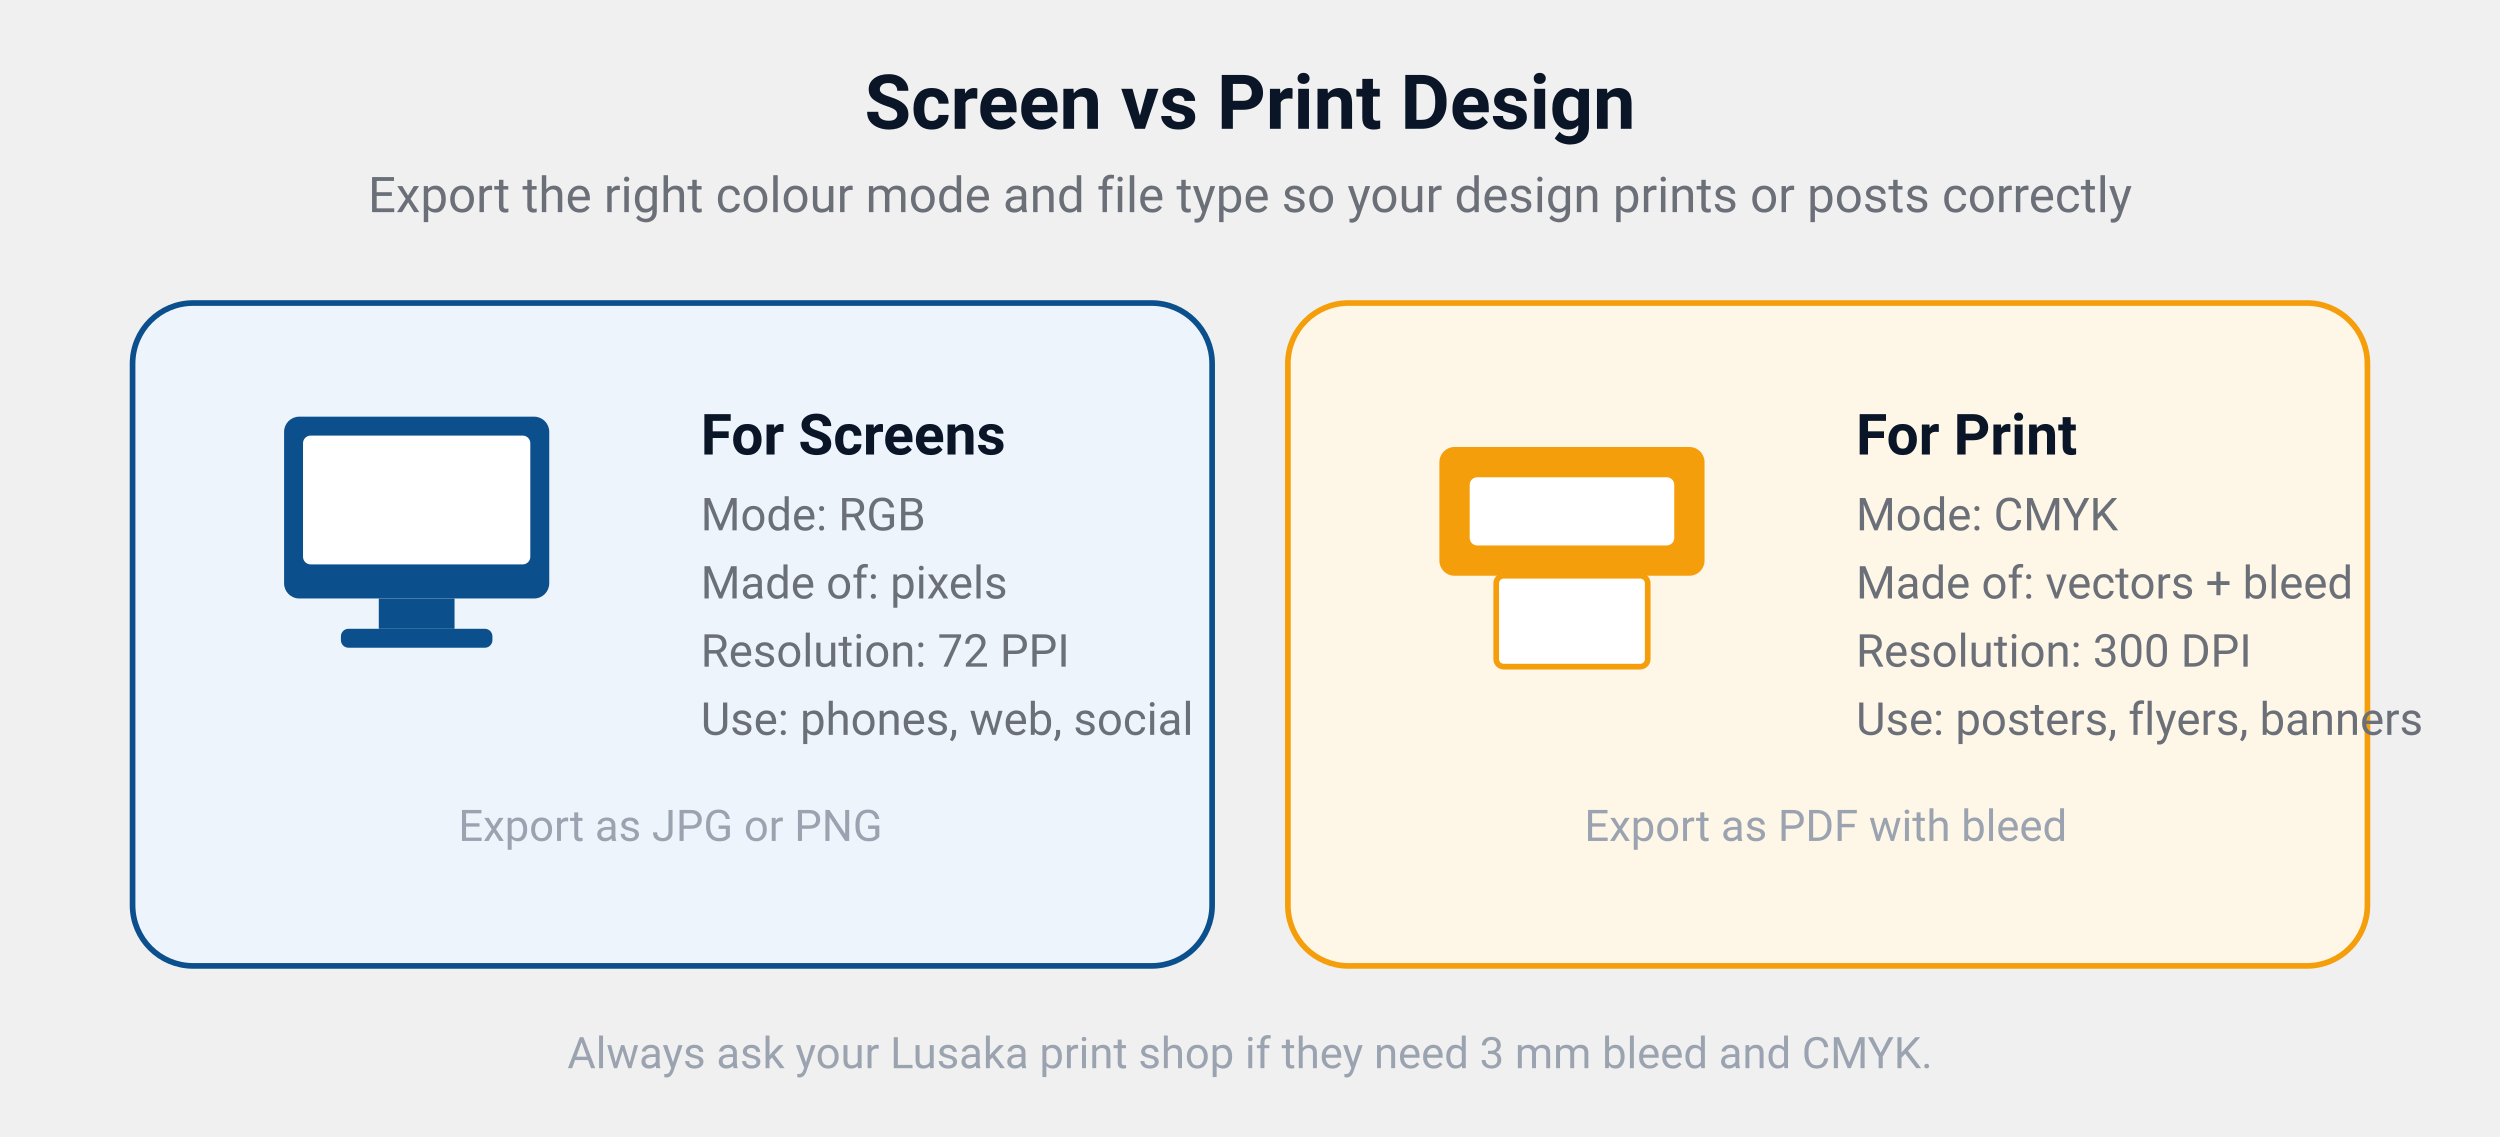
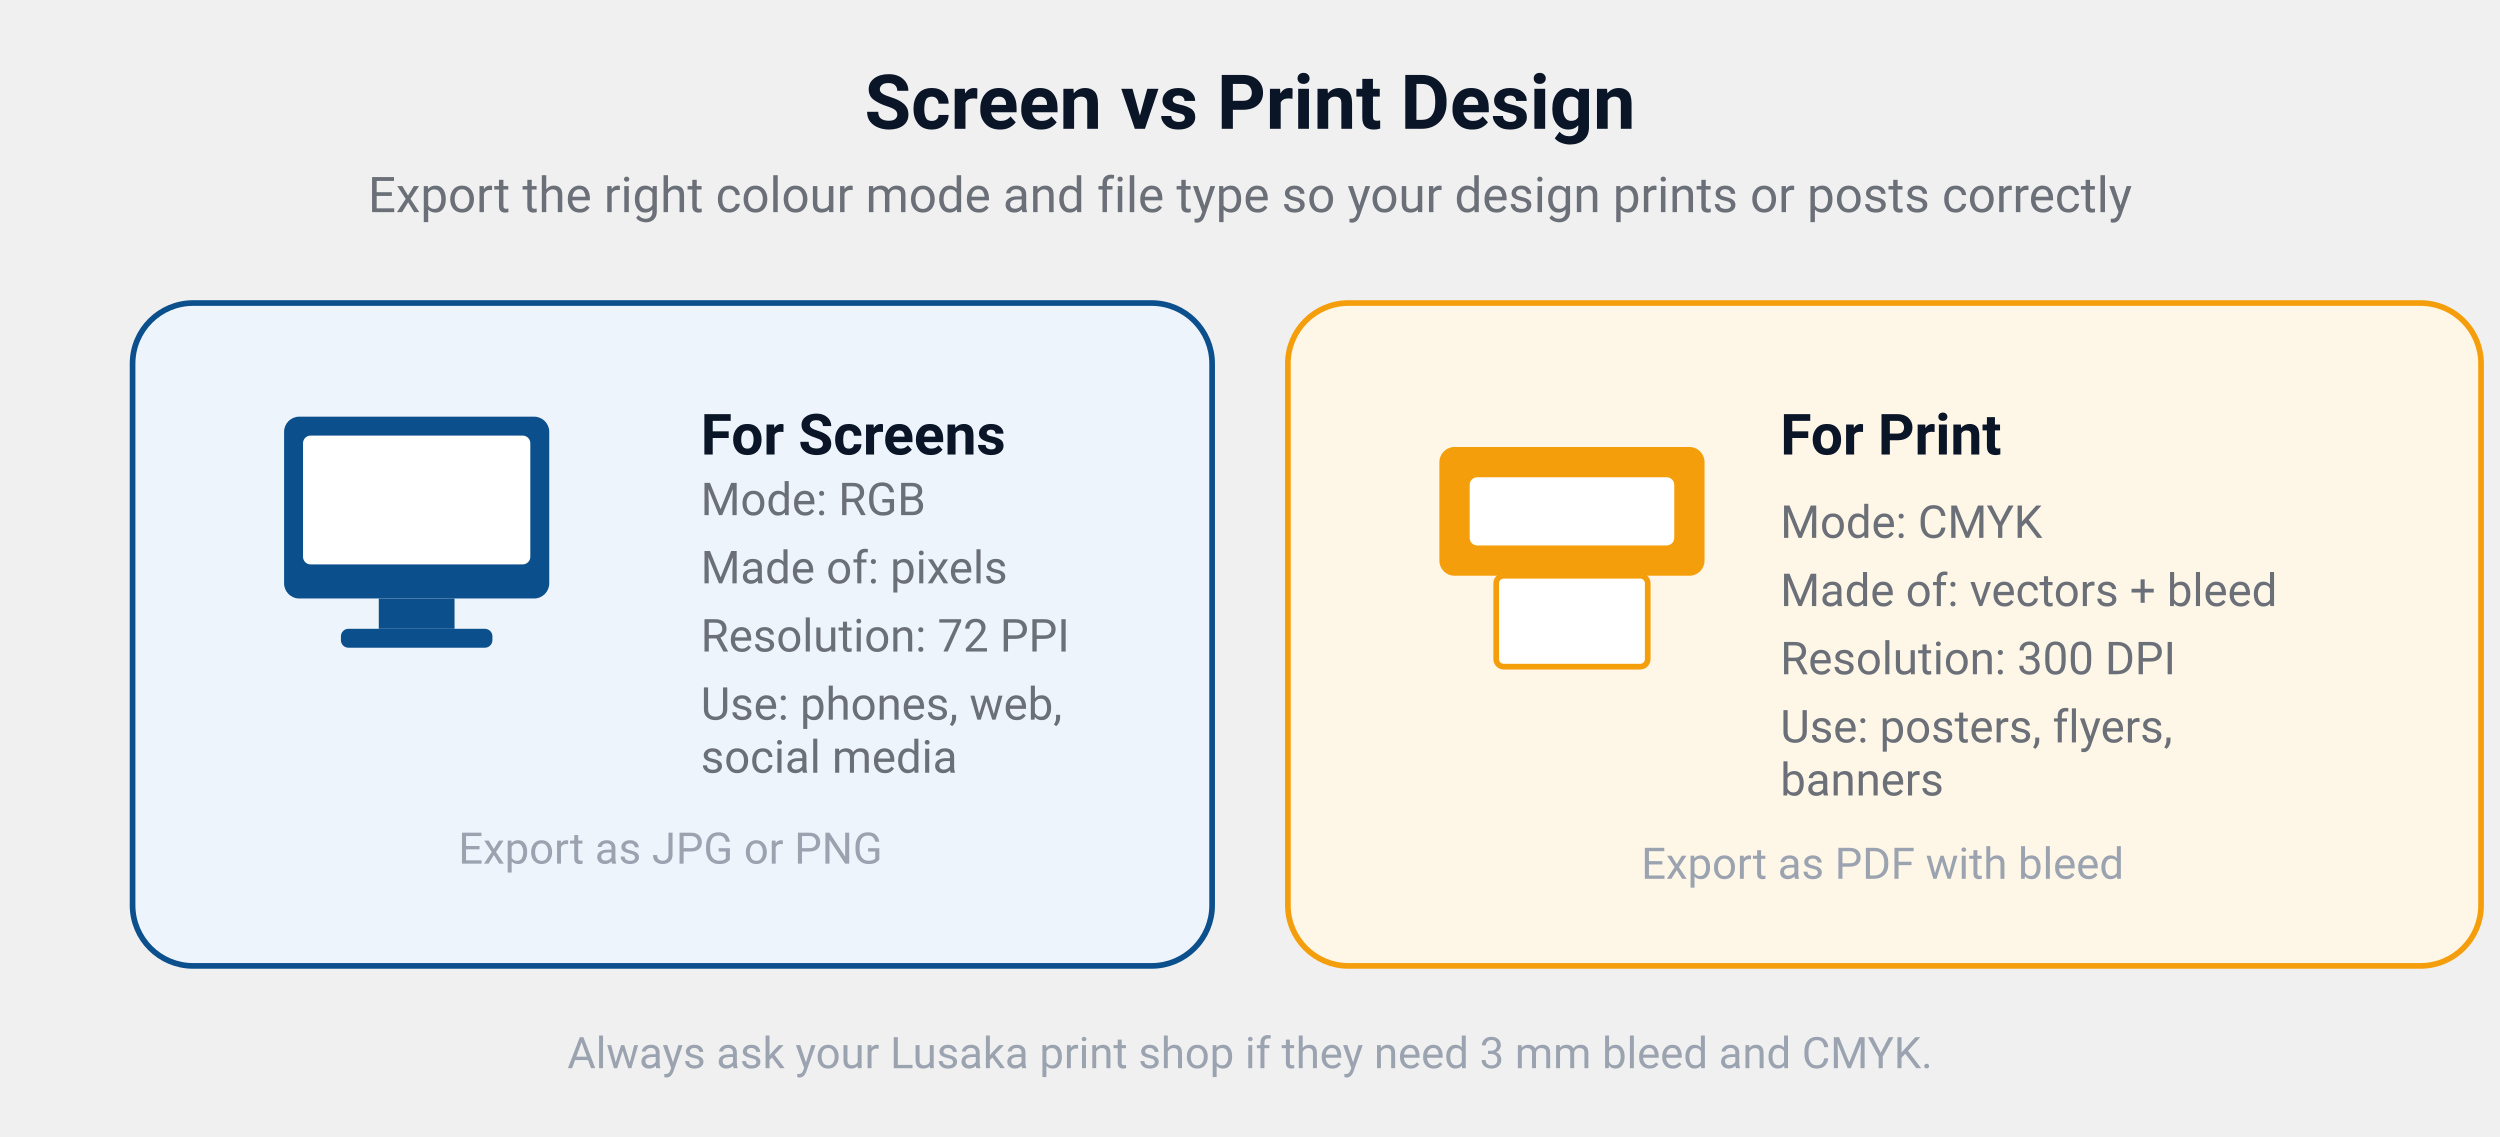
<svg xmlns="http://www.w3.org/2000/svg" viewBox="0 0 660 300" font-family="Segoe UI, Roboto, Helvetica, Arial, sans-serif" role="img" aria-label="Comparison of screen and print design: RGB pixels for digital, CMYK vectors and bleed for print.">
  <text x="330" y="34" text-anchor="middle" font-size="20" font-weight="700" fill="#0a1628">Screen vs Print Design</text>
  <text x="330" y="56" text-anchor="middle" font-size="13" fill="#6b6f78">Export the right colour mode and file type so your design prints or posts correctly</text>
  <g>
    <rect x="35" y="80" width="285" height="175" rx="16" fill="#eef4fb" stroke="#0b4f8c" stroke-width="1.5" />
    <rect x="75" y="110" width="70" height="48" rx="4" fill="#0b4f8c" />
    <rect x="80" y="115" width="60" height="34" rx="2" fill="#ffffff" />
    <rect x="100" y="158" width="20" height="8" fill="#0b4f8c" />
    <rect x="90" y="166" width="40" height="5" rx="2" fill="#0b4f8c" />
    <text x="185" y="120" font-size="15" font-weight="700" fill="#0a1628">For Screens</text>
-     <text x="185" y="140" font-size="12" fill="#6b6f78">Mode: RGB</text>
-     <text x="185" y="158" font-size="12" fill="#6b6f78">Made of: pixels</text>
-     <text x="185" y="176" font-size="12" fill="#6b6f78">Resolution: 72 PPI</text>
-     <text x="185" y="194" font-size="12" fill="#6b6f78">Use: phones, web, social</text>
-     <text x="177" y="222" text-anchor="middle" font-size="11.5" fill="#9aa3af">Export as JPG or PNG</text>
+     <text x="185" y="136" font-size="12" fill="#6b6f78">Mode: RGB</text>
+     <text x="185" y="154" font-size="12" fill="#6b6f78">Made of: pixels</text>
+     <text x="185" y="172" font-size="12" fill="#6b6f78">Resolution: 72 PPI</text>
+     <text x="185" y="190" font-size="12" fill="#6b6f78">Use: phones, web,</text>
+     <text x="185" y="204" font-size="12" fill="#6b6f78">social media</text>
+     <text x="177" y="228" text-anchor="middle" font-size="11.5" fill="#9aa3af">Export as JPG or PNG</text>
  </g>
  <g>
-     <rect x="340" y="80" width="285" height="175" rx="16" fill="#fef6e7" stroke="#f59e0b" stroke-width="1.5" />
+     <rect x="340" y="80" width="315" height="175" rx="16" fill="#fef6e7" stroke="#f59e0b" stroke-width="1.5" />
    <rect x="380" y="118" width="70" height="34" rx="4" fill="#f59e0b" />
    <rect x="388" y="126" width="54" height="18" rx="2" fill="#ffffff" />
    <rect x="395" y="152" width="40" height="24" rx="2" fill="#ffffff" stroke="#f59e0b" stroke-width="1.5" />
-     <text x="490" y="120" font-size="15" font-weight="700" fill="#0a1628">For Print</text>
-     <text x="490" y="140" font-size="12" fill="#6b6f78">Mode: CMYK</text>
-     <text x="490" y="158" font-size="12" fill="#6b6f78">Made of: vectors + bleed</text>
-     <text x="490" y="176" font-size="12" fill="#6b6f78">Resolution: 300 DPI</text>
-     <text x="490" y="194" font-size="12" fill="#6b6f78">Use: posters, flyers, banners</text>
-     <text x="482" y="222" text-anchor="middle" font-size="11.5" fill="#9aa3af">Export as PDF with bleed</text>
+     <text x="470" y="120" font-size="15" font-weight="700" fill="#0a1628">For Print</text>
+     <text x="470" y="142" font-size="12" fill="#6b6f78">Mode: CMYK</text>
+     <text x="470" y="160" font-size="12" fill="#6b6f78">Made of: vectors + bleed</text>
+     <text x="470" y="178" font-size="12" fill="#6b6f78">Resolution: 300 DPI</text>
+     <text x="470" y="196" font-size="12" fill="#6b6f78">Use: posters, flyers,</text>
+     <text x="470" y="210" font-size="12" fill="#6b6f78">banners</text>
+     <text x="497" y="232" text-anchor="middle" font-size="11.5" fill="#9aa3af">Export as PDF with bleed</text>
  </g>
  <text x="330" y="282" text-anchor="middle" font-size="11.5" fill="#9aa3af">Always ask your Lusaka print shop if they need 3 mm bleed and CMYK.</text>
</svg>
